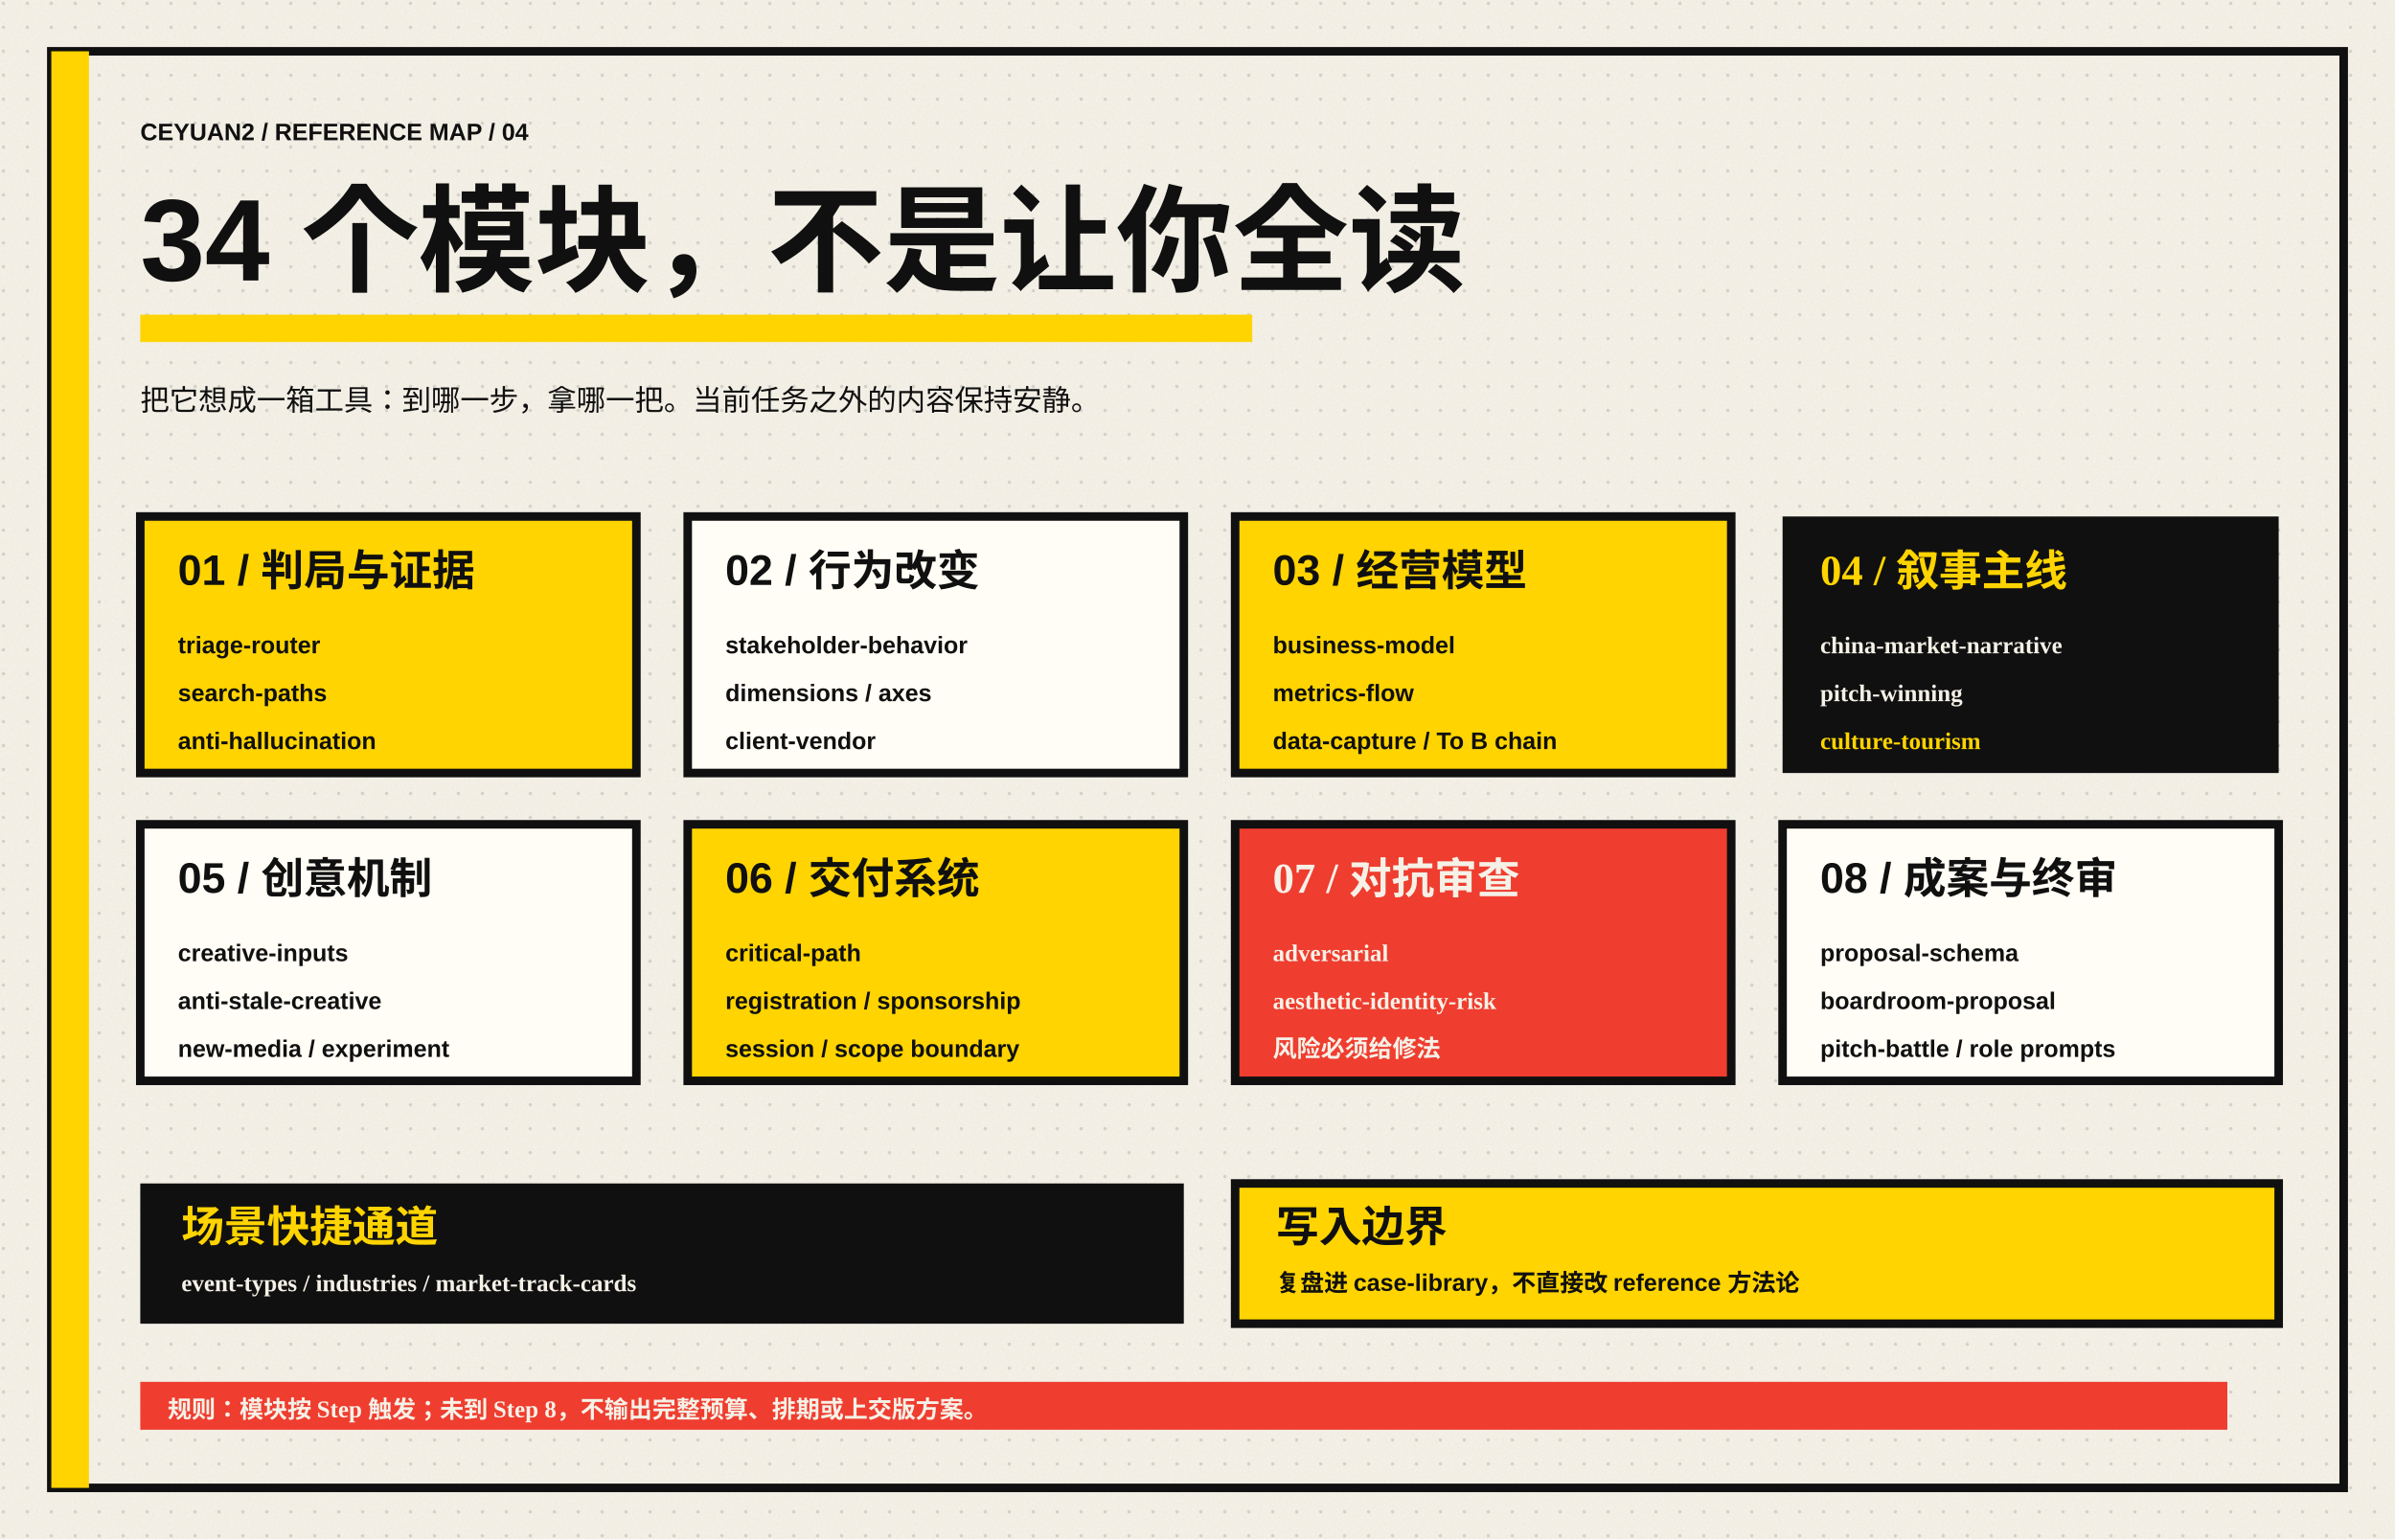
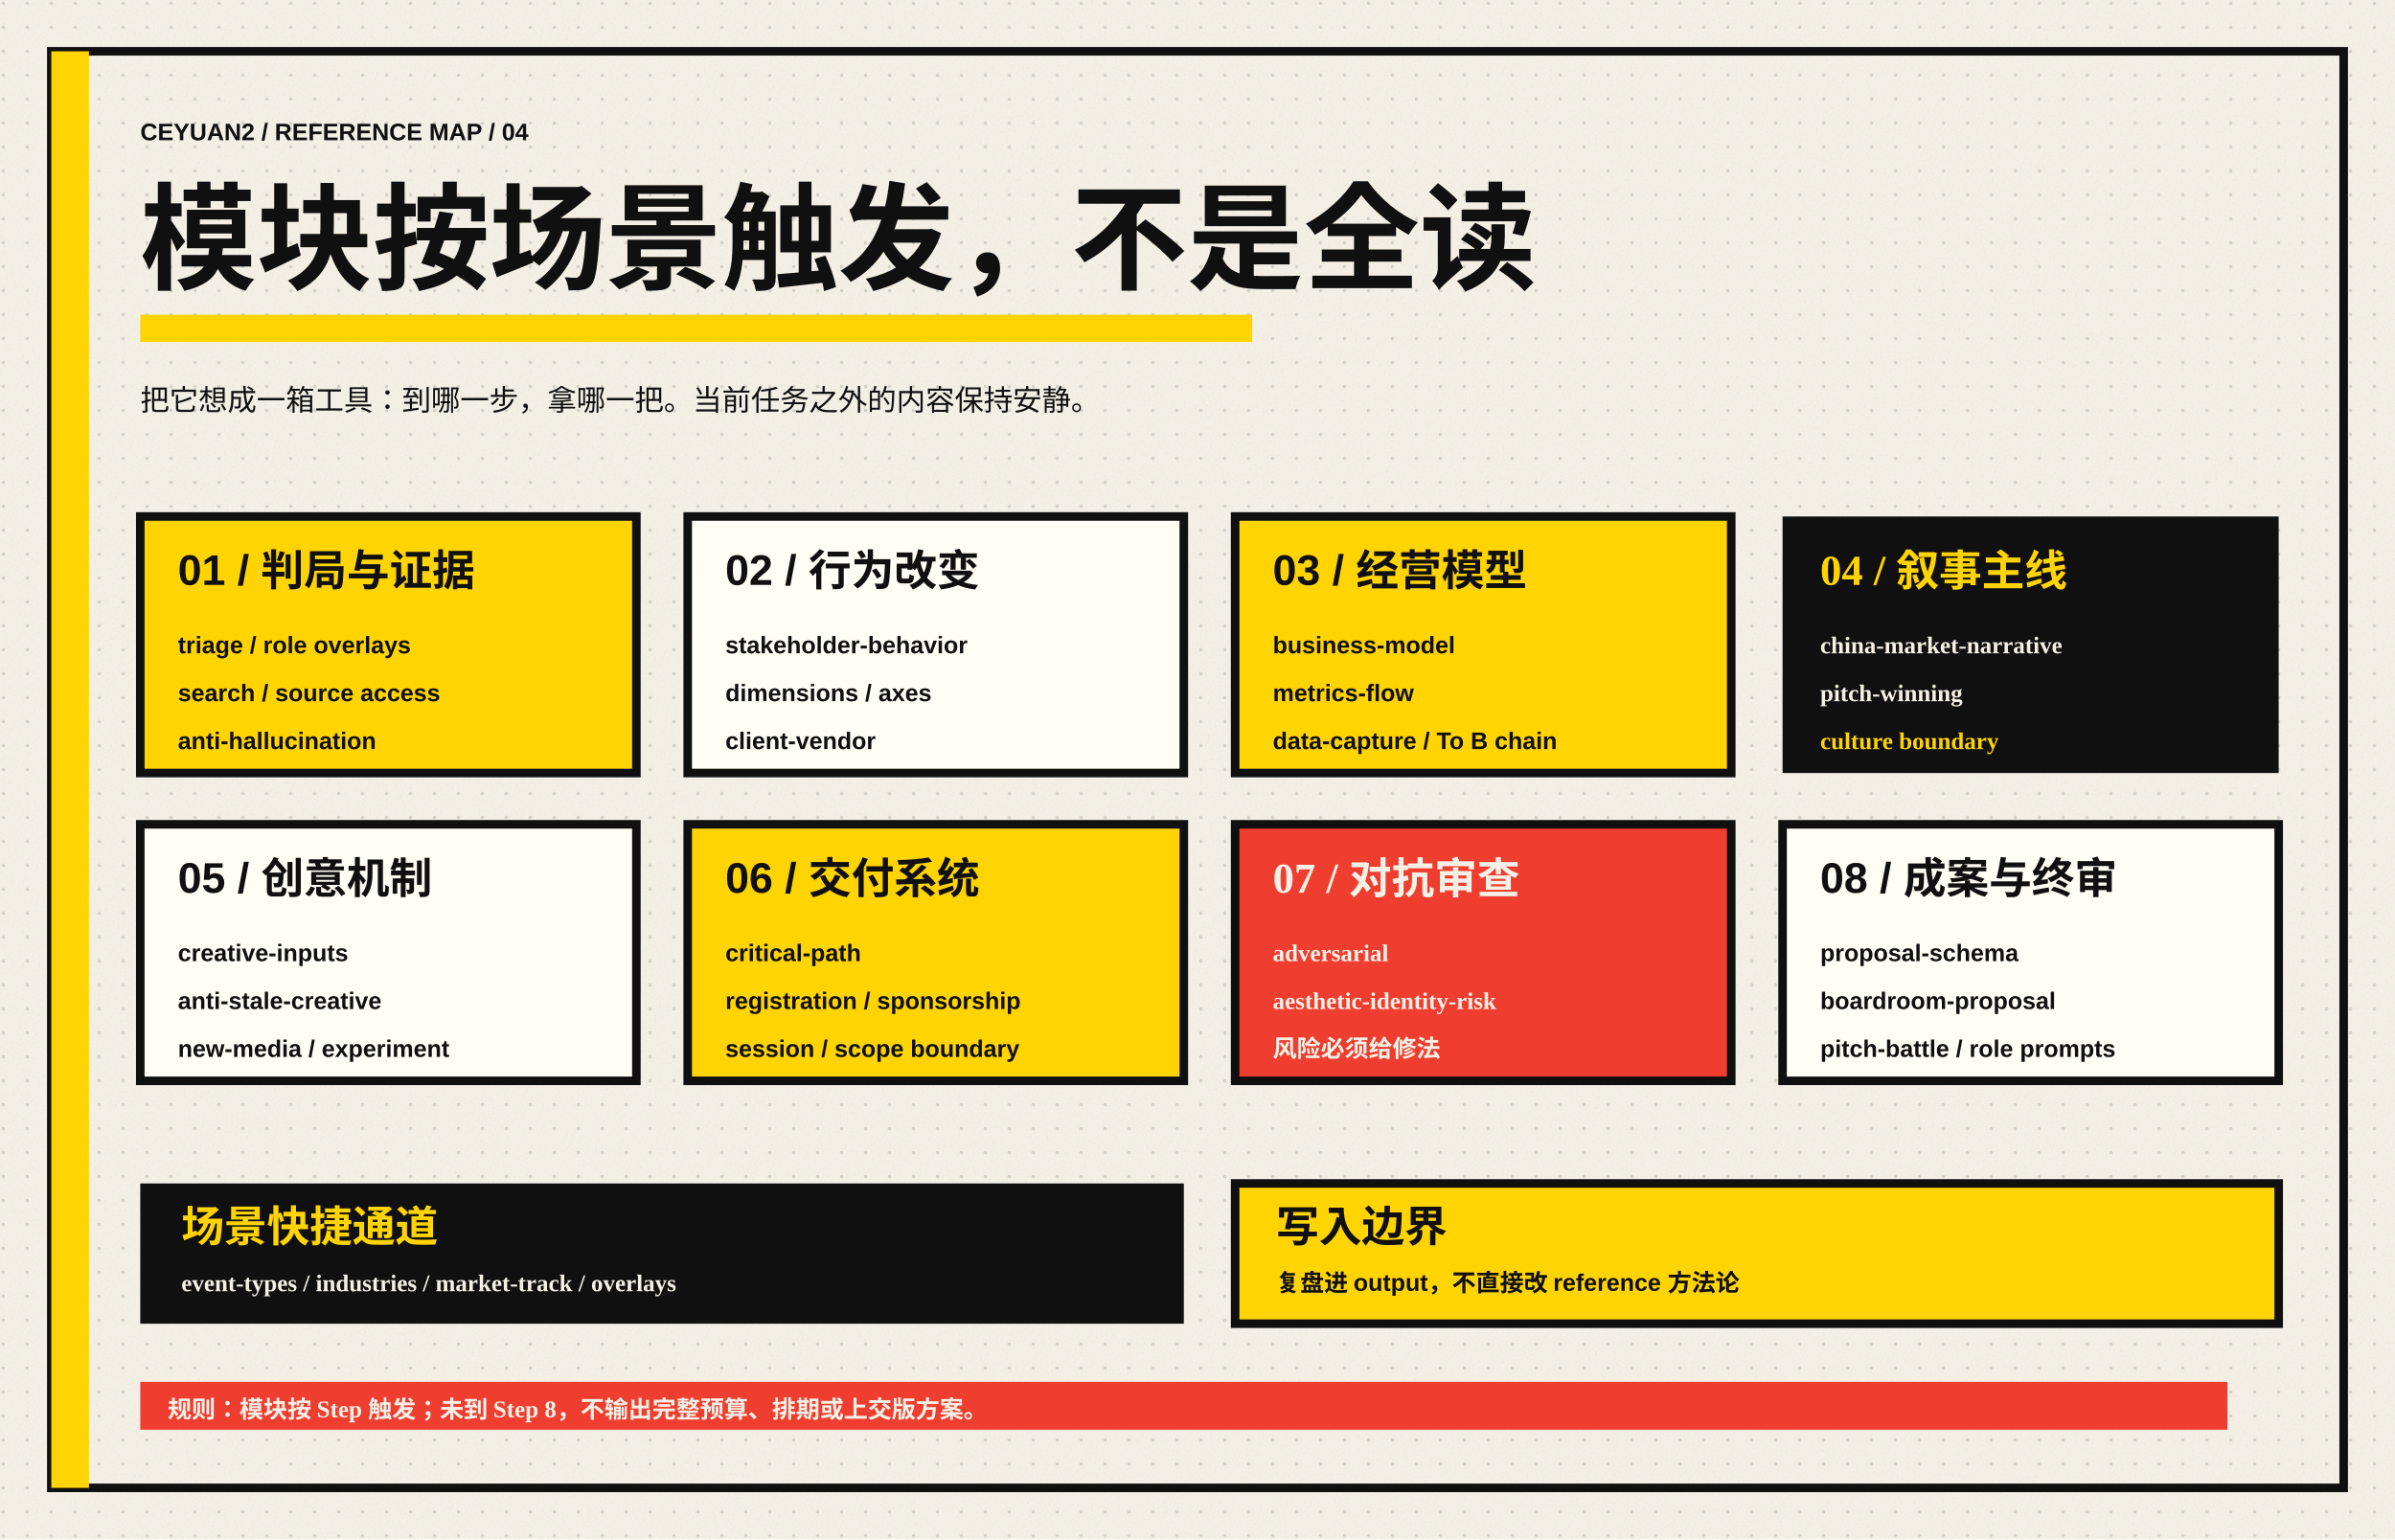
<svg xmlns="http://www.w3.org/2000/svg" width="1400" height="900" viewBox="0 0 1400 900" role="img" aria-labelledby="title desc">
  <defs>
    <filter id="grain">
      <feTurbulence type="fractalNoise" baseFrequency=".72" numOctaves="3" />
      <feColorMatrix type="saturate" values="0" />
      <feComponentTransfer>
        <feFuncA type="table" tableValues="0 .1" />
      </feComponentTransfer>
    </filter>
    <pattern id="dots" width="14" height="14" patternUnits="userSpaceOnUse">
      <circle cx="2" cy="2" r="1" fill="#101010" opacity=".14" />
    </pattern>
    <style>.ink{fill:#101010;font-family:Arial,"Microsoft YaHei",sans-serif}.cream{fill:#f5f1e7}.yellow{fill:#ffd400}.red{fill:#ef3d2f}.line{stroke:#101010;stroke-width:5}.big{font-size:68px;font-weight:900}.h{font-size:25px;font-weight:900}.body{font-size:17px}.small{font-size:14px;font-weight:700}</style>
  </defs>
  <rect width="1400" height="900" class="cream" />
  <rect width="1400" height="900" fill="url(#dots)" />
  <rect width="1400" height="900" filter="url(#grain)" />
  <rect x="30" y="30" width="1340" height="840" fill="none" class="line" />
  <rect x="30" y="30" width="22" height="840" class="yellow" />
  <text x="82" y="82" class="ink small">CEYUAN2 / REFERENCE MAP / 04</text>
-   <text x="82" y="164" class="ink big">34 个模块，不是让你全读</text>
+   <text x="82" y="164" class="ink big">模块按场景触发，不是全读</text>
  <rect x="82" y="184" width="650" height="16" class="yellow" />
  <text x="82" y="240" class="ink body">把它想成一箱工具：到哪一步，拿哪一把。当前任务之外的内容保持安静。</text>
  <g transform="translate(82 302)">
    <g>
      <rect width="290" height="150" class="yellow line" />
      <text x="22" y="40" class="ink h">01 / 判局与证据</text>
-       <text x="22" y="80" class="ink small">triage-router</text>
-       <text x="22" y="108" class="ink small">search-paths</text>
+       <text x="22" y="80" class="ink small">triage / role overlays</text>
+       <text x="22" y="108" class="ink small">search / source access</text>
      <text x="22" y="136" class="ink small">anti-hallucination</text>
      <rect x="320" width="290" height="150" fill="#fffdf5" class="line" />
      <text x="342" y="40" class="ink h">02 / 行为改变</text>
      <text x="342" y="80" class="ink small">stakeholder-behavior</text>
      <text x="342" y="108" class="ink small">dimensions / axes</text>
      <text x="342" y="136" class="ink small">client-vendor</text>
      <rect x="640" width="290" height="150" class="yellow line" />
      <text x="662" y="40" class="ink h">03 / 经营模型</text>
      <text x="662" y="80" class="ink small">business-model</text>
      <text x="662" y="108" class="ink small">metrics-flow</text>
      <text x="662" y="136" class="ink small">data-capture / To B chain</text>
      <rect x="960" width="290" height="150" class="ink" />
      <text x="982" y="40" fill="#ffd400" class="h">04 / 叙事主线</text>
      <text x="982" y="80" fill="#f5f1e7" class="small">china-market-narrative</text>
      <text x="982" y="108" fill="#f5f1e7" class="small">pitch-winning</text>
-       <text x="982" y="136" fill="#ffd400" class="small">culture-tourism</text>
+       <text x="982" y="136" fill="#ffd400" class="small">culture boundary</text>
    </g>
    <g transform="translate(0 180)">
      <rect width="290" height="150" fill="#fffdf5" class="line" />
      <text x="22" y="40" class="ink h">05 / 创意机制</text>
      <text x="22" y="80" class="ink small">creative-inputs</text>
      <text x="22" y="108" class="ink small">anti-stale-creative</text>
      <text x="22" y="136" class="ink small">new-media / experiment</text>
      <rect x="320" width="290" height="150" class="yellow line" />
      <text x="342" y="40" class="ink h">06 / 交付系统</text>
      <text x="342" y="80" class="ink small">critical-path</text>
      <text x="342" y="108" class="ink small">registration / sponsorship</text>
      <text x="342" y="136" class="ink small">session / scope boundary</text>
      <rect x="640" width="290" height="150" class="red line" />
      <text x="662" y="40" fill="#f5f1e7" class="h">07 / 对抗审查</text>
      <text x="662" y="80" fill="#f5f1e7" class="small">adversarial</text>
      <text x="662" y="108" fill="#f5f1e7" class="small">aesthetic-identity-risk</text>
      <text x="662" y="136" fill="#f5f1e7" class="small">风险必须给修法</text>
      <rect x="960" width="290" height="150" fill="#fffdf5" class="line" />
      <text x="982" y="40" class="ink h">08 / 成案与终审</text>
      <text x="982" y="80" class="ink small">proposal-schema</text>
      <text x="982" y="108" class="ink small">boardroom-proposal</text>
      <text x="982" y="136" class="ink small">pitch-battle / role prompts</text>
    </g>
    <rect y="390" width="610" height="82" class="ink" />
    <text x="24" y="424" fill="#ffd400" class="ink h" style="fill:#ffd400">场景快捷通道</text>
-     <text x="24" y="453" fill="#f5f1e7" class="small">event-types / industries / market-track-cards</text>
+     <text x="24" y="453" fill="#f5f1e7" class="small">event-types / industries / market-track / overlays</text>
    <rect x="640" y="390" width="610" height="82" class="yellow line" />
    <text x="664" y="424" class="ink h">写入边界</text>
-     <text x="664" y="453" class="ink small">复盘进 case-library，不直接改 reference 方法论</text>
+     <text x="664" y="453" class="ink small">复盘进 output，不直接改 reference 方法论</text>
  </g>
  <rect x="82" y="808" width="1220" height="28" class="red" />
  <text x="98" y="829" fill="#f5f1e7" class="small">规则：模块按 Step 触发；未到 Step 8，不输出完整预算、排期或上交版方案。</text>
</svg>
